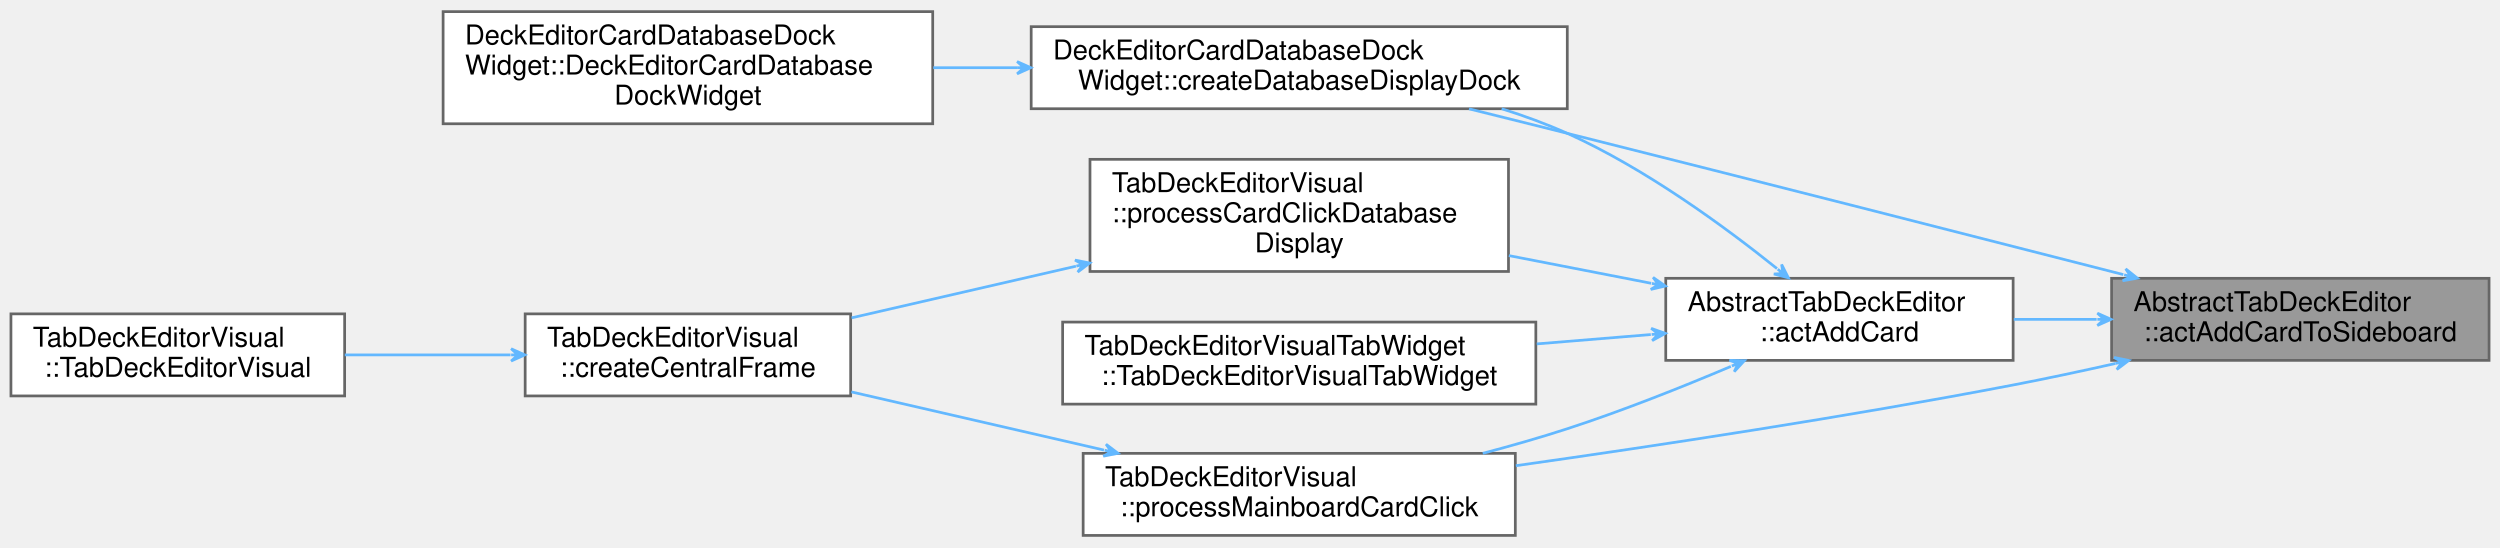
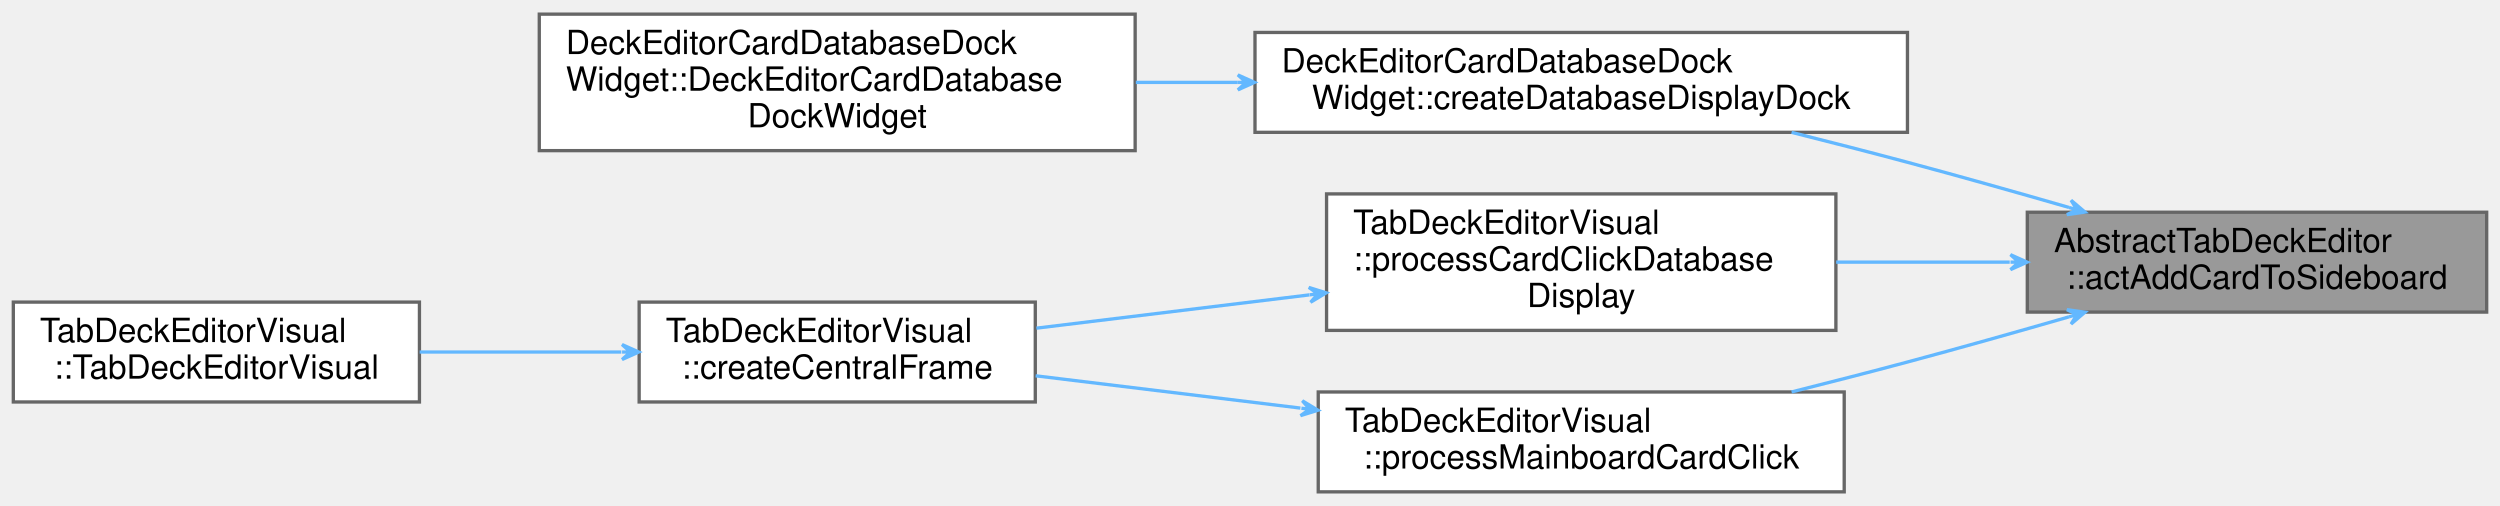
- <svg xmlns="http://www.w3.org/2000/svg" xmlns:xlink="http://www.w3.org/1999/xlink" width="914pt" height="200pt" viewBox="0.00 0.00 914.00 199.50">
-   <g id="graph0" class="graph" transform="scale(1 1) rotate(0) translate(4 195.5)">
+ <svg xmlns="http://www.w3.org/2000/svg" xmlns:xlink="http://www.w3.org/1999/xlink" width="751pt" height="152pt" viewBox="0.00 0.00 751.00 151.50">
+   <g id="graph0" class="graph" transform="scale(1 1) rotate(0) translate(4 147.5)">
    <g id="Node000001" class="node">
      <g id="a_Node000001">
        <a xlink:title="Adds a card to the sideboard explicitly.">
-           <polygon fill="#999999" stroke="#666666" points="906,-94 768,-94 768,-64 906,-64 906,-94" />
-           <text text-anchor="start" x="776" y="-82" font-family="Helvetica,sans-Serif" font-size="10.00">AbstractTabDeckEditor</text>
-           <text text-anchor="middle" x="837" y="-71" font-family="Helvetica,sans-Serif" font-size="10.00">::actAddCardToSideboard</text>
+           <polygon fill="#999999" stroke="#666666" points="743,-84 605,-84 605,-54 743,-54 743,-84" />
+           <text text-anchor="start" x="613" y="-72" font-family="Helvetica,sans-Serif" font-size="10.00">AbstractTabDeckEditor</text>
+           <text text-anchor="middle" x="674" y="-61" font-family="Helvetica,sans-Serif" font-size="10.00">::actAddCardToSideboard</text>
        </a>
      </g>
    </g>
    <g id="Node000002" class="node">
      <g id="a_Node000002">
-         <a xlink:href="../../d1/d53/classAbstractTabDeckEditor.html#a86fddfe318be81f8fe4aa54e980fcdd1" target="_top" xlink:title="Adds a card to the main deck or sideboard based on Ctrl key.">
-           <polygon fill="white" stroke="#666666" points="732,-94 605,-94 605,-64 732,-64 732,-94" />
-           <text text-anchor="start" x="613" y="-82" font-family="Helvetica,sans-Serif" font-size="10.00">AbstractTabDeckEditor</text>
-           <text text-anchor="middle" x="668.5" y="-71" font-family="Helvetica,sans-Serif" font-size="10.00">::actAddCard</text>
+         <a xlink:href="../../d1/d94/classDeckEditorCardDatabaseDockWidget.html#ad6dd3c0e2db7647a68c4518d9d11ed81" target="_top" xlink:title=" ">
+           <polygon fill="white" stroke="#666666" points="569,-138 373,-138 373,-108 569,-108 569,-138" />
+           <text text-anchor="start" x="381" y="-126" font-family="Helvetica,sans-Serif" font-size="10.00">DeckEditorCardDatabaseDock</text>
+           <text text-anchor="middle" x="471" y="-115" font-family="Helvetica,sans-Serif" font-size="10.00">Widget::createDatabaseDisplayDock</text>
        </a>
      </g>
    </g>
    <g id="edge1_Node000001_Node000002" class="edge">
      <g id="a_edge1_Node000001_Node000002">
        <a xlink:title=" ">
-           <path fill="none" stroke="#63b8ff" d="M762.53,-79C752.43,-79 742.13,-79 732.24,-79" />
-           <polygon fill="#63b8ff" stroke="#63b8ff" points="767.8,-79 762.8,-81.25 765.3,-79 762.8,-79 762.8,-79 762.8,-79 765.3,-79 762.8,-76.75 767.8,-79 767.8,-79" />
+           <path fill="none" stroke="#63b8ff" d="M617.52,-85.43C601.86,-89.95 584.79,-94.77 569,-99 557.77,-102.01 545.78,-105.08 534.19,-107.99" />
+           <polygon fill="#63b8ff" stroke="#63b8ff" points="622.33,-84.04 618.15,-87.59 619.93,-84.73 617.52,-85.43 617.52,-85.43 617.52,-85.43 619.93,-84.73 616.9,-83.27 622.33,-84.04 622.33,-84.04" />
        </a>
      </g>
    </g>
-     <g id="Node000003" class="node">
-       <g id="a_Node000003">
-         <a xlink:href="../../d1/d94/classDeckEditorCardDatabaseDockWidget.html#ad6dd3c0e2db7647a68c4518d9d11ed81" target="_top" xlink:title=" ">
-           <polygon fill="white" stroke="#666666" points="569,-186 373,-186 373,-156 569,-156 569,-186" />
-           <text text-anchor="start" x="381" y="-174" font-family="Helvetica,sans-Serif" font-size="10.00">DeckEditorCardDatabaseDock</text>
-           <text text-anchor="middle" x="471" y="-163" font-family="Helvetica,sans-Serif" font-size="10.00">Widget::createDatabaseDisplayDock</text>
+     <g id="Node000004" class="node">
+       <g id="a_Node000004">
+         <a xlink:href="../../dc/d63/classTabDeckEditorVisual.html#a735f0020e6916150378bd44aa3c977c8" target="_top" xlink:title="Handle card clicks in the database visual display.">
+           <polygon fill="white" stroke="#666666" points="547.5,-89.5 394.5,-89.5 394.5,-48.5 547.5,-48.5 547.5,-89.5" />
+           <text text-anchor="start" x="402.5" y="-77.5" font-family="Helvetica,sans-Serif" font-size="10.00">TabDeckEditorVisual</text>
+           <text text-anchor="start" x="402.5" y="-66.5" font-family="Helvetica,sans-Serif" font-size="10.00">::processCardClickDatabase</text>
+           <text text-anchor="middle" x="471" y="-55.5" font-family="Helvetica,sans-Serif" font-size="10.00">Display</text>
        </a>
      </g>
    </g>
-     <g id="edge10_Node000001_Node000003" class="edge">
-       <g id="a_edge10_Node000001_Node000003">
+     <g id="edge3_Node000001_Node000004" class="edge">
+       <g id="a_edge3_Node000001_Node000004">
        <a xlink:title=" ">
-           <path fill="none" stroke="#63b8ff" d="M772.28,-95.36C718.21,-109.21 638.55,-129.54 569,-147 557.39,-149.91 544.99,-153 533.07,-155.96" />
-           <polygon fill="#63b8ff" stroke="#63b8ff" points="777.43,-94.04 773.15,-97.46 775.01,-94.66 772.59,-95.28 772.59,-95.28 772.59,-95.28 775.01,-94.66 772.03,-93.1 777.43,-94.04 777.43,-94.04" />
+           <path fill="none" stroke="#63b8ff" d="M599.72,-69C582.75,-69 564.65,-69 547.58,-69" />
+           <polygon fill="#63b8ff" stroke="#63b8ff" points="604.95,-69 599.95,-71.25 602.45,-69 599.95,-69 599.95,-69 599.95,-69 602.45,-69 599.95,-66.75 604.95,-69 604.95,-69" />
        </a>
      </g>
    </g>
-     <g id="Node000008" class="node">
-       <g id="a_Node000008">
+     <g id="Node000007" class="node">
+       <g id="a_Node000007">
        <a xlink:href="../../dc/d63/classTabDeckEditorVisual.html#a222b01da4168b156b7027fca2ac37806" target="_top" xlink:title="Handle card clicks in the mainboard visual deck.">
          <polygon fill="white" stroke="#666666" points="550,-30 392,-30 392,0 550,0 550,-30" />
          <text text-anchor="start" x="400" y="-18" font-family="Helvetica,sans-Serif" font-size="10.00">TabDeckEditorVisual</text>
          <text text-anchor="middle" x="471" y="-7" font-family="Helvetica,sans-Serif" font-size="10.00">::processMainboardCardClick</text>
        </a>
      </g>
    </g>
-     <g id="edge11_Node000001_Node000008" class="edge">
-       <g id="a_edge11_Node000001_Node000008">
+     <g id="edge6_Node000001_Node000007" class="edge">
+       <g id="a_edge6_Node000001_Node000007">
        <a xlink:title=" ">
-           <path fill="none" stroke="#63b8ff" d="M769.39,-62.86C756.99,-60.07 744.13,-57.33 732,-55 671.23,-43.33 601.95,-32.81 550.19,-25.49" />
-           <polygon fill="#63b8ff" stroke="#63b8ff" points="774.29,-63.97 768.92,-65.06 771.85,-63.41 769.42,-62.86 769.42,-62.86 769.42,-62.86 771.85,-63.41 769.91,-60.67 774.29,-63.97 774.29,-63.97" />
+           <path fill="none" stroke="#63b8ff" d="M617.52,-52.57C601.86,-48.05 584.79,-43.23 569,-39 557.77,-35.99 545.78,-32.92 534.19,-30.01" />
+           <polygon fill="#63b8ff" stroke="#63b8ff" points="622.33,-53.96 616.9,-54.73 619.93,-53.27 617.52,-52.57 617.52,-52.57 617.52,-52.57 619.93,-53.27 618.15,-50.41 622.33,-53.96 622.33,-53.96" />
+         </a>
+       </g>
+     </g>
+     <g id="Node000003" class="node">
+       <g id="a_Node000003">
+         <a xlink:href="../../d1/d94/classDeckEditorCardDatabaseDockWidget.html#aee72aa0c592d265f6b1785daf732e7ff" target="_top" xlink:title=" ">
+           <polygon fill="white" stroke="#666666" points="337,-143.5 158,-143.5 158,-102.5 337,-102.5 337,-143.5" />
+           <text text-anchor="start" x="166" y="-131.5" font-family="Helvetica,sans-Serif" font-size="10.00">DeckEditorCardDatabaseDock</text>
+           <text text-anchor="start" x="166" y="-120.5" font-family="Helvetica,sans-Serif" font-size="10.00">Widget::DeckEditorCardDatabase</text>
+           <text text-anchor="middle" x="247.5" y="-109.5" font-family="Helvetica,sans-Serif" font-size="10.00">DockWidget</text>
        </a>
      </g>
    </g>
    <g id="edge2_Node000002_Node000003" class="edge">
      <g id="a_edge2_Node000002_Node000003">
        <a xlink:title=" ">
-           <path fill="none" stroke="#63b8ff" d="M645.67,-97.55C626.59,-112.88 597.53,-134.14 569,-147 561.41,-150.42 553.25,-153.4 545.01,-155.99" />
-           <polygon fill="#63b8ff" stroke="#63b8ff" points="649.83,-94.18 647.36,-99.07 647.88,-95.75 645.94,-97.33 645.94,-97.33 645.94,-97.33 647.88,-95.75 644.52,-95.58 649.83,-94.18 649.83,-94.18" />
+           <path fill="none" stroke="#63b8ff" d="M367.83,-123C357.6,-123 347.27,-123 337.2,-123" />
+           <polygon fill="#63b8ff" stroke="#63b8ff" points="372.85,-123 367.85,-125.25 370.35,-123 367.85,-123 367.85,-123 367.85,-123 370.35,-123 367.85,-120.75 372.85,-123 372.85,-123" />
        </a>
      </g>
    </g>
    <g id="Node000005" class="node">
      <g id="a_Node000005">
-         <a xlink:href="../../dc/d63/classTabDeckEditorVisual.html#a735f0020e6916150378bd44aa3c977c8" target="_top" xlink:title="Handle card clicks in the database visual display.">
-           <polygon fill="white" stroke="#666666" points="547.5,-137.5 394.5,-137.5 394.5,-96.5 547.5,-96.5 547.5,-137.5" />
-           <text text-anchor="start" x="402.5" y="-125.5" font-family="Helvetica,sans-Serif" font-size="10.00">TabDeckEditorVisual</text>
-           <text text-anchor="start" x="402.5" y="-114.5" font-family="Helvetica,sans-Serif" font-size="10.00">::processCardClickDatabase</text>
-           <text text-anchor="middle" x="471" y="-103.5" font-family="Helvetica,sans-Serif" font-size="10.00">Display</text>
+         <a xlink:href="../../dc/d63/classTabDeckEditorVisual.html#ae20d58ad11818d4afe126e8f13cbb27d" target="_top" xlink:title="Create central frame for visual widgets.">
+           <polygon fill="white" stroke="#666666" points="307,-57 188,-57 188,-27 307,-27 307,-57" />
+           <text text-anchor="start" x="196" y="-45" font-family="Helvetica,sans-Serif" font-size="10.00">TabDeckEditorVisual</text>
+           <text text-anchor="middle" x="247.5" y="-34" font-family="Helvetica,sans-Serif" font-size="10.00">::createCentralFrame</text>
        </a>
      </g>
    </g>
-     <g id="edge4_Node000002_Node000005" class="edge">
-       <g id="a_edge4_Node000002_Node000005">
+     <g id="edge4_Node000004_Node000005" class="edge">
+       <g id="a_edge4_Node000004_Node000005">
        <a xlink:title=" ">
-           <path fill="none" stroke="#63b8ff" d="M599.67,-92.18C582.88,-95.45 564.78,-98.97 547.64,-102.3" />
-           <polygon fill="#63b8ff" stroke="#63b8ff" points="604.84,-91.18 600.36,-94.34 602.38,-91.66 599.93,-92.13 599.93,-92.13 599.93,-92.13 602.38,-91.66 599.5,-89.93 604.84,-91.18 604.84,-91.18" />
-         </a>
-       </g>
-     </g>
-     <g id="edge7_Node000002_Node000008" class="edge">
-       <g id="a_edge7_Node000002_Node000008">
-         <a xlink:title=" ">
-           <path fill="none" stroke="#63b8ff" d="M628.79,-61.78C610.83,-54.18 589.06,-45.52 569,-39 559.1,-35.78 548.51,-32.76 538.1,-30.01" />
-           <polygon fill="#63b8ff" stroke="#63b8ff" points="633.76,-63.9 628.27,-64.01 631.46,-62.92 629.16,-61.94 629.16,-61.94 629.16,-61.94 631.46,-62.92 630.04,-59.87 633.76,-63.9 633.76,-63.9" />
-         </a>
-       </g>
-     </g>
-     <g id="Node000009" class="node">
-       <g id="a_Node000009">
-         <a xlink:href="../../d9/dcf/classTabDeckEditorVisualTabWidget.html#a6ab3167cf58404d8d266120a6c3a9a51" target="_top" xlink:title="Construct the tab widget with required models.">
-           <polygon fill="white" stroke="#666666" points="557.5,-78 384.5,-78 384.5,-48 557.5,-48 557.5,-78" />
-           <text text-anchor="start" x="392.5" y="-66" font-family="Helvetica,sans-Serif" font-size="10.00">TabDeckEditorVisualTabWidget</text>
-           <text text-anchor="middle" x="471" y="-55" font-family="Helvetica,sans-Serif" font-size="10.00">::TabDeckEditorVisualTabWidget</text>
-         </a>
-       </g>
-     </g>
-     <g id="edge9_Node000002_Node000009" class="edge">
-       <g id="a_edge9_Node000002_Node000009">
-         <a xlink:title=" ">
-           <path fill="none" stroke="#63b8ff" d="M599.53,-73.44C586.07,-72.34 571.79,-71.17 557.83,-70.02" />
-           <polygon fill="#63b8ff" stroke="#63b8ff" points="604.84,-73.87 599.67,-75.71 602.34,-73.67 599.85,-73.46 599.85,-73.46 599.85,-73.46 602.34,-73.67 600.04,-71.22 604.84,-73.87 604.84,-73.87" />
-         </a>
-       </g>
-     </g>
-     <g id="Node000004" class="node">
-       <g id="a_Node000004">
-         <a xlink:href="../../d1/d94/classDeckEditorCardDatabaseDockWidget.html#aee72aa0c592d265f6b1785daf732e7ff" target="_top" xlink:title=" ">
-           <polygon fill="white" stroke="#666666" points="337,-191.5 158,-191.5 158,-150.5 337,-150.5 337,-191.5" />
-           <text text-anchor="start" x="166" y="-179.5" font-family="Helvetica,sans-Serif" font-size="10.00">DeckEditorCardDatabaseDock</text>
-           <text text-anchor="start" x="166" y="-168.5" font-family="Helvetica,sans-Serif" font-size="10.00">Widget::DeckEditorCardDatabase</text>
-           <text text-anchor="middle" x="247.5" y="-157.5" font-family="Helvetica,sans-Serif" font-size="10.00">DockWidget</text>
-         </a>
-       </g>
-     </g>
-     <g id="edge3_Node000003_Node000004" class="edge">
-       <g id="a_edge3_Node000003_Node000004">
-         <a xlink:title=" ">
-           <path fill="none" stroke="#63b8ff" d="M367.83,-171C357.6,-171 347.27,-171 337.2,-171" />
-           <polygon fill="#63b8ff" stroke="#63b8ff" points="372.85,-171 367.85,-173.25 370.35,-171 367.85,-171 367.85,-171 367.85,-171 370.35,-171 367.85,-168.75 372.85,-171 372.85,-171" />
+           <path fill="none" stroke="#63b8ff" d="M389.36,-59.17C362.22,-55.86 332.48,-52.24 307.34,-49.17" />
+           <polygon fill="#63b8ff" stroke="#63b8ff" points="394.39,-59.78 389.16,-61.41 391.91,-59.48 389.43,-59.18 389.43,-59.18 389.43,-59.18 391.91,-59.48 389.7,-56.95 394.39,-59.78 394.39,-59.78" />
        </a>
      </g>
    </g>
    <g id="Node000006" class="node">
      <g id="a_Node000006">
-         <a xlink:href="../../dc/d63/classTabDeckEditorVisual.html#ae20d58ad11818d4afe126e8f13cbb27d" target="_top" xlink:title="Create central frame for visual widgets.">
-           <polygon fill="white" stroke="#666666" points="307,-81 188,-81 188,-51 307,-51 307,-81" />
-           <text text-anchor="start" x="196" y="-69" font-family="Helvetica,sans-Serif" font-size="10.00">TabDeckEditorVisual</text>
-           <text text-anchor="middle" x="247.5" y="-58" font-family="Helvetica,sans-Serif" font-size="10.00">::createCentralFrame</text>
+         <a xlink:href="../../dc/d63/classTabDeckEditorVisual.html#a81c50a180d397ad489b4ff049cd809da" target="_top" xlink:title="Constructs a visual deck editor tab.">
+           <polygon fill="white" stroke="#666666" points="122,-57 0,-57 0,-27 122,-27 122,-57" />
+           <text text-anchor="start" x="8" y="-45" font-family="Helvetica,sans-Serif" font-size="10.00">TabDeckEditorVisual</text>
+           <text text-anchor="middle" x="61" y="-34" font-family="Helvetica,sans-Serif" font-size="10.00">::TabDeckEditorVisual</text>
        </a>
      </g>
    </g>
    <g id="edge5_Node000005_Node000006" class="edge">
      <g id="a_edge5_Node000005_Node000006">
        <a xlink:title=" ">
-           <path fill="none" stroke="#63b8ff" d="M389.36,-98.43C362.22,-92.18 332.48,-85.34 307.34,-79.55" />
-           <polygon fill="#63b8ff" stroke="#63b8ff" points="394.39,-99.59 389.01,-100.66 391.96,-99.03 389.52,-98.47 389.52,-98.47 389.52,-98.47 391.96,-99.03 390.02,-96.28 394.39,-99.59 394.39,-99.59" />
+           <path fill="none" stroke="#63b8ff" d="M182.65,-42C163,-42 141.45,-42 122.06,-42" />
+           <polygon fill="#63b8ff" stroke="#63b8ff" points="187.87,-42 182.87,-44.25 185.37,-42 182.87,-42 182.87,-42 182.87,-42 185.37,-42 182.87,-39.75 187.87,-42 187.87,-42" />
        </a>
      </g>
    </g>
-     <g id="Node000007" class="node">
-       <g id="a_Node000007">
-         <a xlink:href="../../dc/d63/classTabDeckEditorVisual.html#a81c50a180d397ad489b4ff049cd809da" target="_top" xlink:title="Constructs a visual deck editor tab.">
-           <polygon fill="white" stroke="#666666" points="122,-81 0,-81 0,-51 122,-51 122,-81" />
-           <text text-anchor="start" x="8" y="-69" font-family="Helvetica,sans-Serif" font-size="10.00">TabDeckEditorVisual</text>
-           <text text-anchor="middle" x="61" y="-58" font-family="Helvetica,sans-Serif" font-size="10.00">::TabDeckEditorVisual</text>
-         </a>
-       </g>
-     </g>
-     <g id="edge6_Node000006_Node000007" class="edge">
-       <g id="a_edge6_Node000006_Node000007">
+     <g id="edge7_Node000007_Node000005" class="edge">
+       <g id="a_edge7_Node000007_Node000005">
        <a xlink:title=" ">
-           <path fill="none" stroke="#63b8ff" d="M182.65,-66C163,-66 141.45,-66 122.06,-66" />
-           <polygon fill="#63b8ff" stroke="#63b8ff" points="187.87,-66 182.87,-68.25 185.37,-66 182.87,-66 182.87,-66 182.87,-66 185.37,-66 182.87,-63.75 187.87,-66 187.87,-66" />
-         </a>
-       </g>
-     </g>
-     <g id="edge8_Node000008_Node000006" class="edge">
-       <g id="a_edge8_Node000008_Node000006">
-         <a xlink:title=" ">
-           <path fill="none" stroke="#63b8ff" d="M399.62,-31.2C369.88,-38.05 335.62,-45.94 307.26,-52.47" />
-           <polygon fill="#63b8ff" stroke="#63b8ff" points="404.74,-30.03 400.37,-33.34 402.3,-30.59 399.87,-31.15 399.87,-31.15 399.87,-31.15 402.3,-30.59 399.36,-28.96 404.74,-30.03 404.74,-30.03" />
+           <path fill="none" stroke="#63b8ff" d="M386.64,-25.16C360.16,-28.39 331.45,-31.89 307.1,-34.86" />
+           <polygon fill="#63b8ff" stroke="#63b8ff" points="391.91,-24.52 387.22,-27.36 389.43,-24.82 386.94,-25.12 386.94,-25.12 386.94,-25.12 389.43,-24.82 386.67,-22.89 391.91,-24.52 391.91,-24.52" />
        </a>
      </g>
    </g>
  </g>
</svg>
